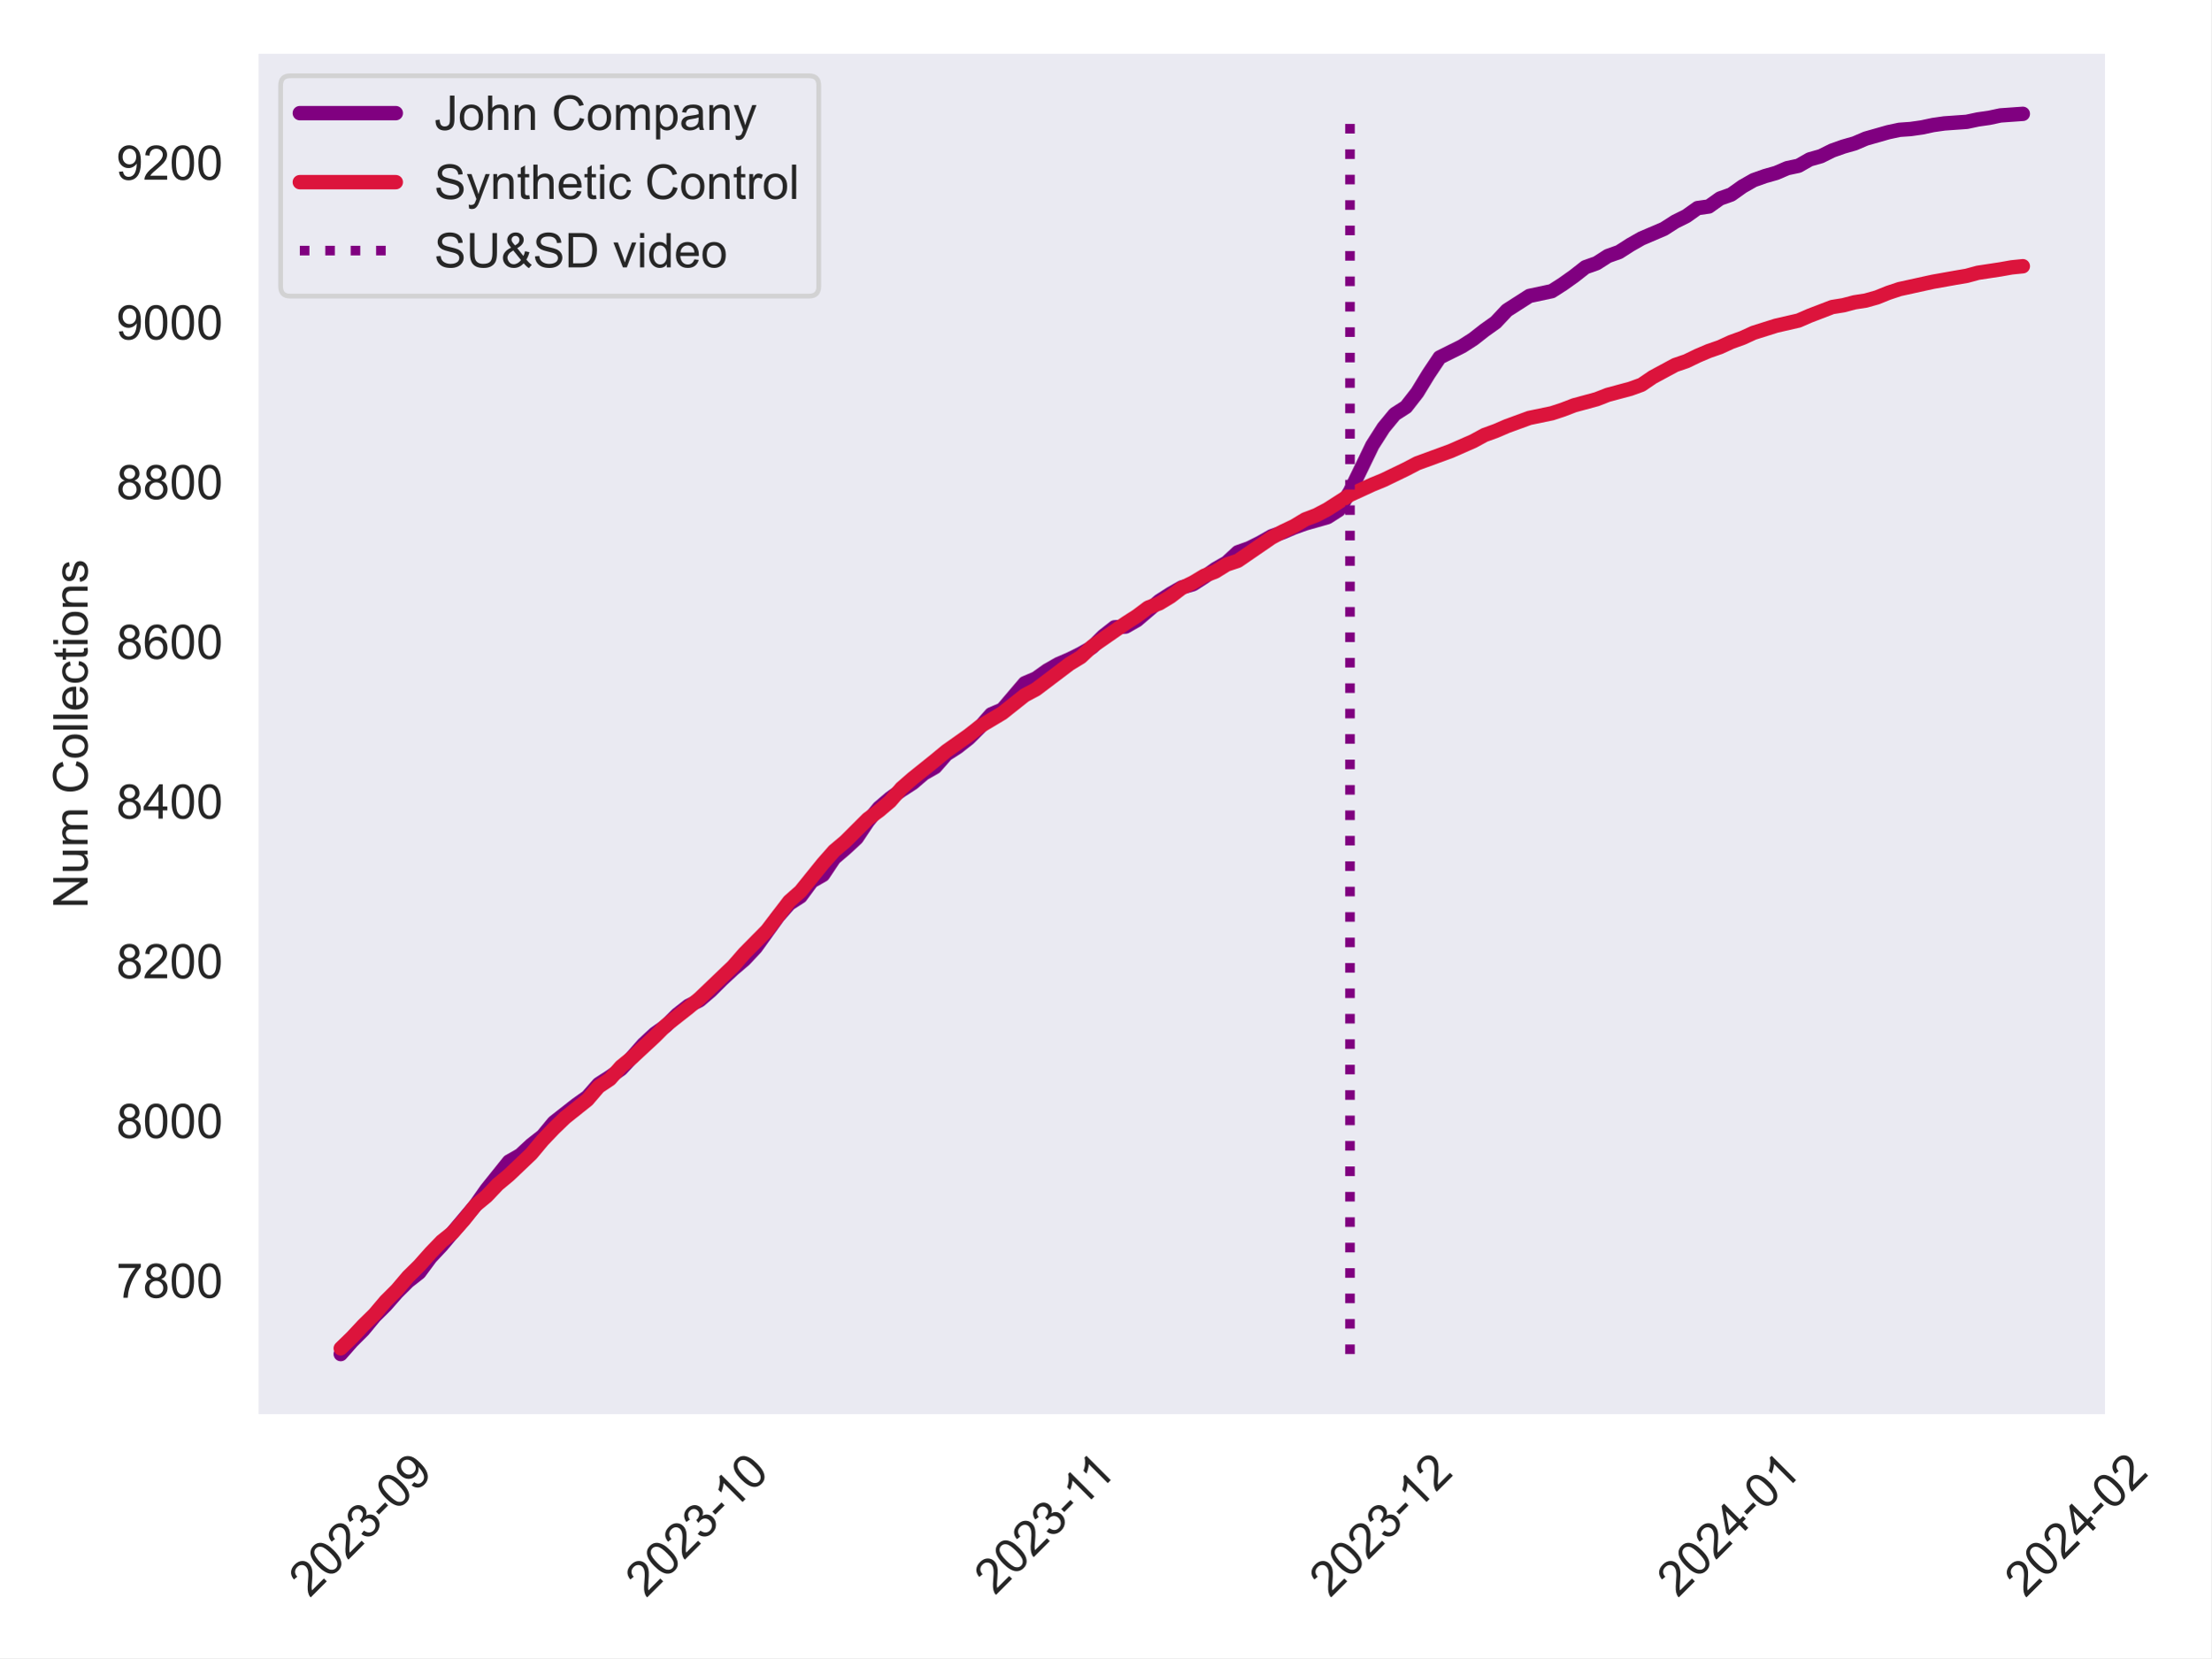
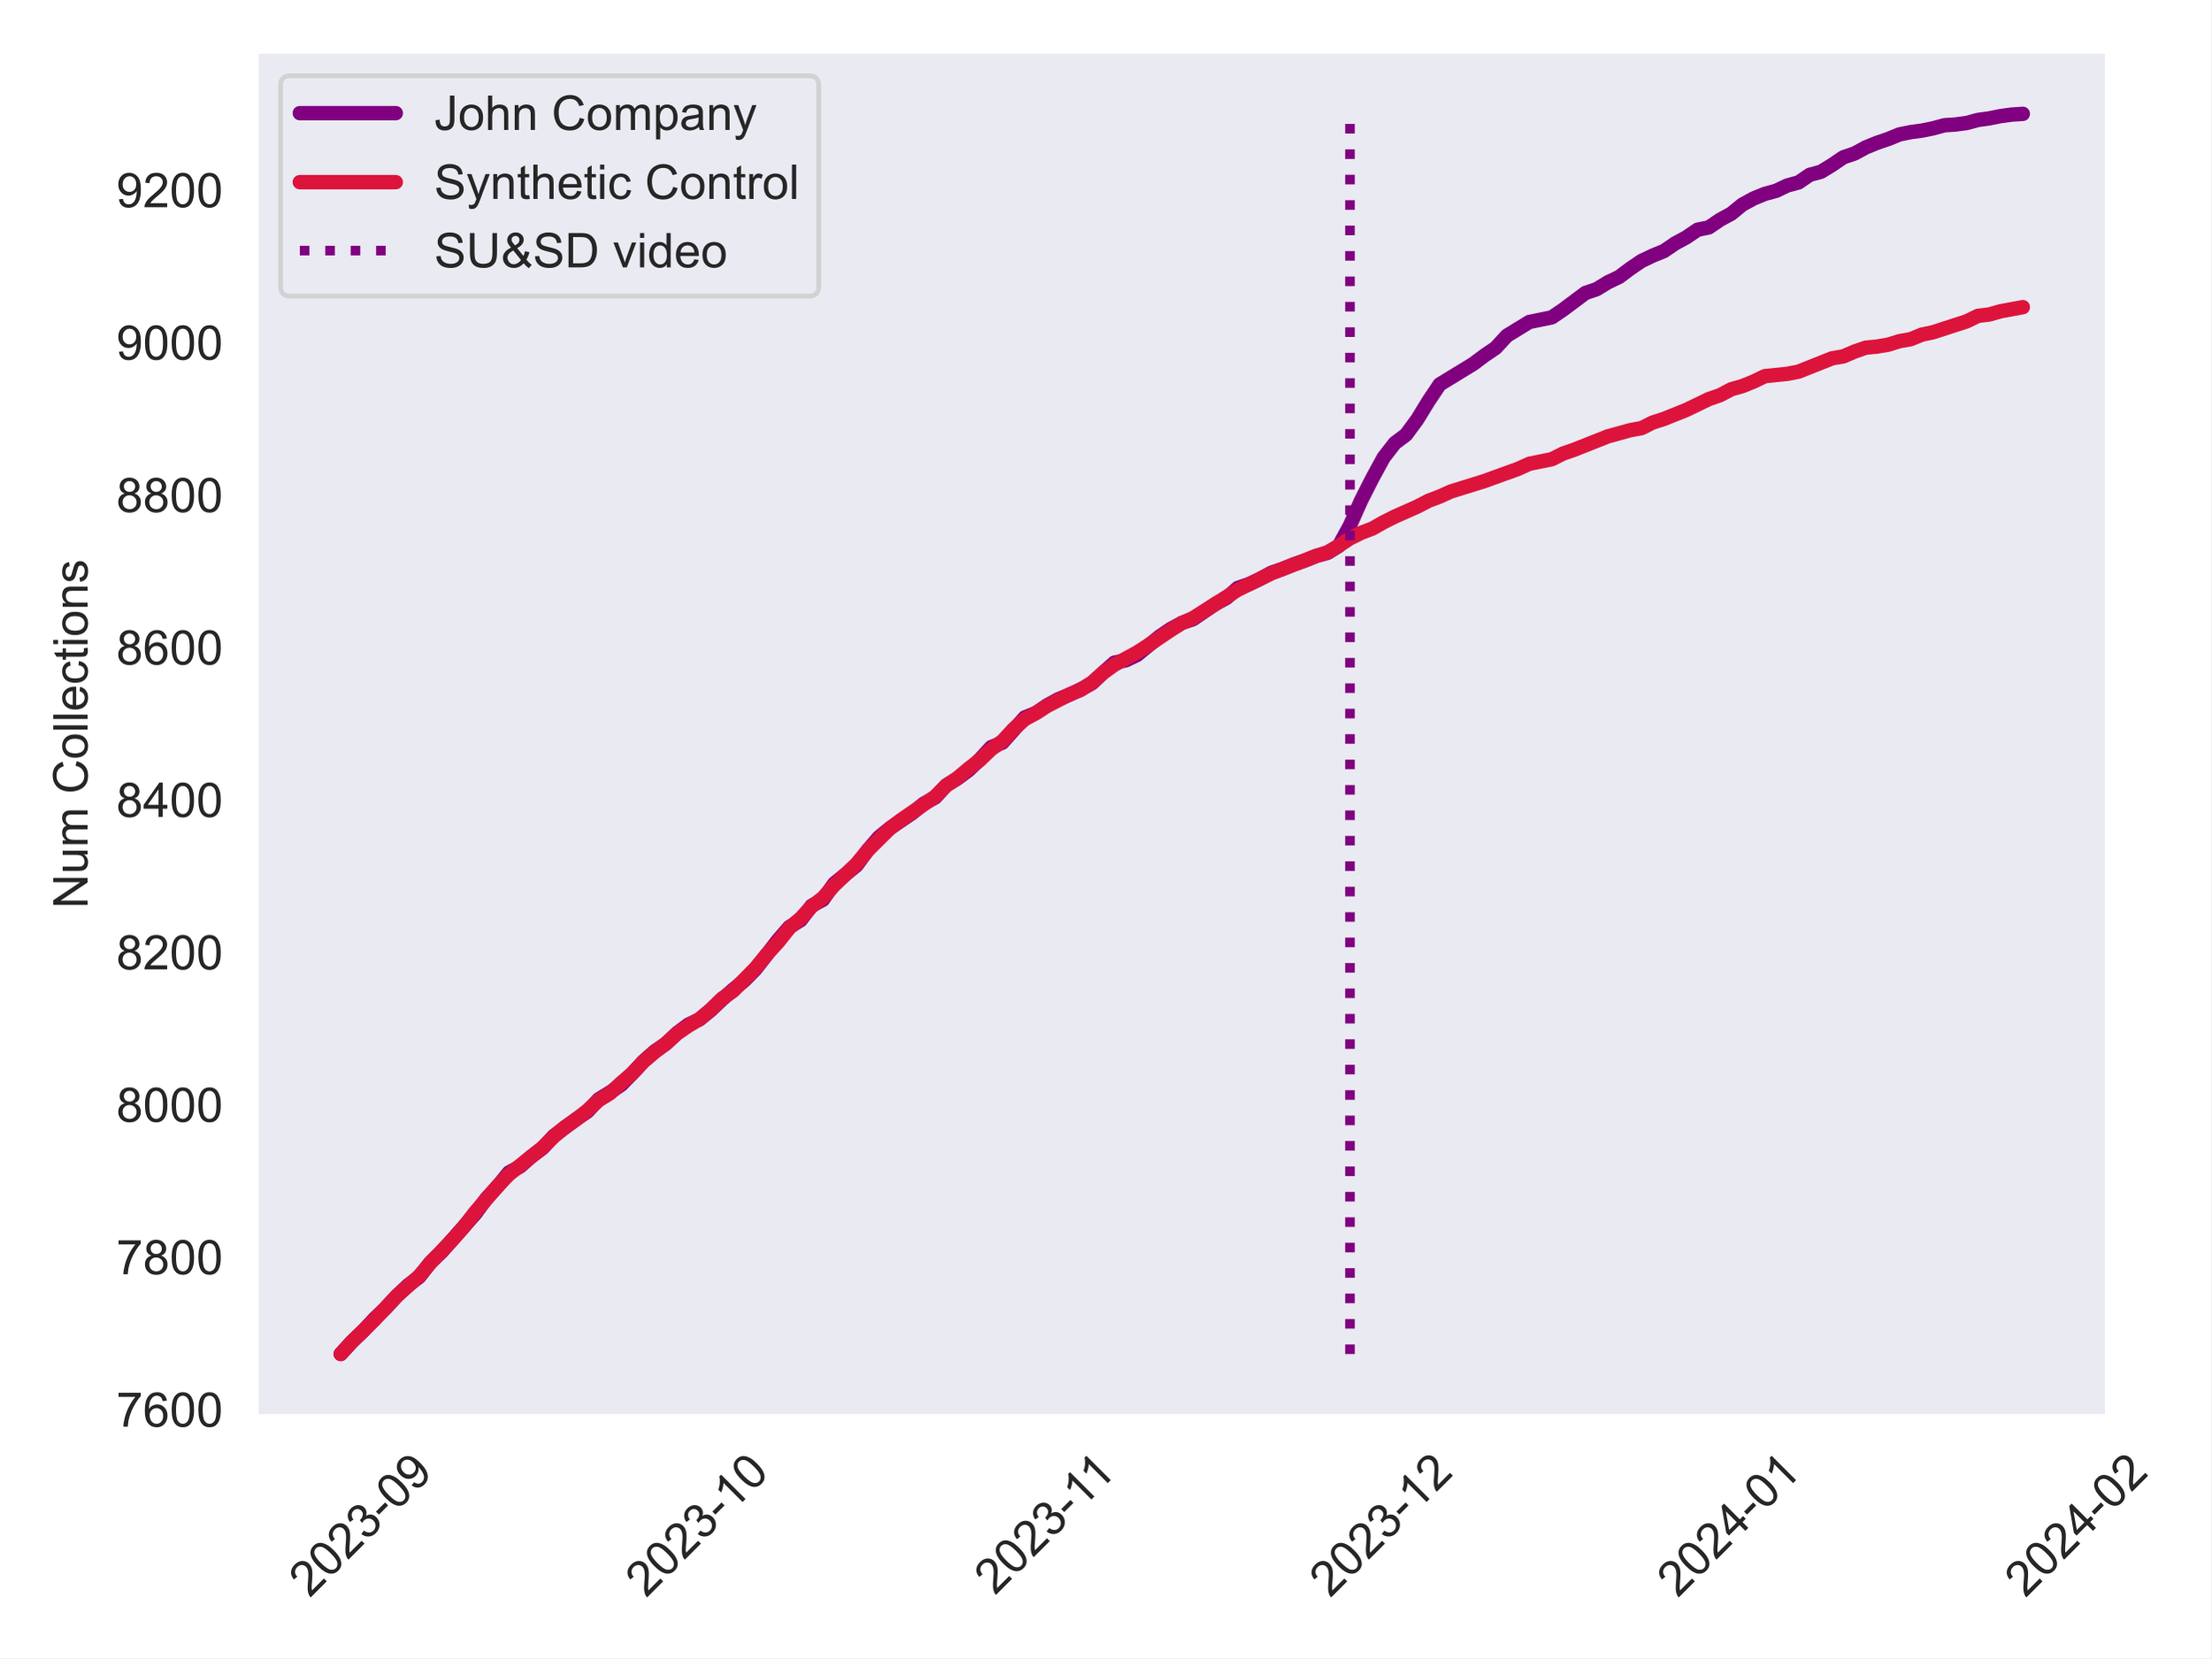
<svg xmlns="http://www.w3.org/2000/svg" xmlns:xlink="http://www.w3.org/1999/xlink" width="460.8pt" height="345.6pt" viewBox="0 0 460.8 345.6" version="1.1">
  <defs>
    <style type="text/css">*{stroke-linejoin: round; stroke-linecap: butt}</style>
  </defs>
  <g id="figure_1">
    <g id="patch_1">
      <path d="M 0 345.6  L 460.8 345.6  L 460.8 0  L 0 0  z " style="fill: #ffffff" />
    </g>
    <g id="axes_1">
      <g id="patch_2">
        <path d="M 53.48 295.153  L 439.087 295.153  L 439.087 10.8  L 53.48 10.8  z " style="fill: #eaeaf2" />
      </g>
      <g id="matplotlib.axis_1">
        <g id="xtick_1">
          <g id="text_1">
            <g style="fill: #262626" transform="translate(64.53587 333.1617) rotate(-45) scale(0.1 -0.1)">
              <defs>
                <path id="ArialMT-32" d="M 3222 541  L 3222 0  L 194 0  Q 188 203 259 391  Q 375 700 629 1000  Q 884 1300 1366 1694  Q 2113 2306 2375 2664  Q 2638 3022 2638 3341  Q 2638 3675 2398 3904  Q 2159 4134 1775 4134  Q 1369 4134 1125 3890  Q 881 3647 878 3216  L 300 3275  Q 359 3922 746 4261  Q 1134 4600 1788 4600  Q 2447 4600 2831 4234  Q 3216 3869 3216 3328  Q 3216 3053 3103 2787  Q 2991 2522 2730 2228  Q 2469 1934 1863 1422  Q 1356 997 1212 845  Q 1069 694 975 541  L 3222 541  z " transform="scale(0.015625)" />
                <path id="ArialMT-30" d="M 266 2259  Q 266 3072 433 3567  Q 600 4063 929 4331  Q 1259 4600 1759 4600  Q 2128 4600 2406 4451  Q 2684 4303 2865 4023  Q 3047 3744 3150 3342  Q 3253 2941 3253 2259  Q 3253 1453 3087 958  Q 2922 463 2592 192  Q 2263 -78 1759 -78  Q 1097 -78 719 397  Q 266 969 266 2259  z M 844 2259  Q 844 1131 1108 757  Q 1372 384 1759 384  Q 2147 384 2411 759  Q 2675 1134 2675 2259  Q 2675 3391 2411 3762  Q 2147 4134 1753 4134  Q 1366 4134 1134 3806  Q 844 3388 844 2259  z " transform="scale(0.015625)" />
                <path id="ArialMT-33" d="M 269 1209  L 831 1284  Q 928 806 1161 595  Q 1394 384 1728 384  Q 2125 384 2398 659  Q 2672 934 2672 1341  Q 2672 1728 2419 1979  Q 2166 2231 1775 2231  Q 1616 2231 1378 2169  L 1441 2663  Q 1497 2656 1531 2656  Q 1891 2656 2178 2843  Q 2466 3031 2466 3422  Q 2466 3731 2256 3934  Q 2047 4138 1716 4138  Q 1388 4138 1169 3931  Q 950 3725 888 3313  L 325 3413  Q 428 3978 793 4289  Q 1159 4600 1703 4600  Q 2078 4600 2393 4439  Q 2709 4278 2876 4000  Q 3044 3722 3044 3409  Q 3044 3113 2884 2869  Q 2725 2625 2413 2481  Q 2819 2388 3044 2092  Q 3269 1797 3269 1353  Q 3269 753 2831 336  Q 2394 -81 1725 -81  Q 1122 -81 723 278  Q 325 638 269 1209  z " transform="scale(0.015625)" />
                <path id="ArialMT-2d" d="M 203 1375  L 203 1941  L 1931 1941  L 1931 1375  L 203 1375  z " transform="scale(0.015625)" />
                <path id="ArialMT-39" d="M 350 1059  L 891 1109  Q 959 728 1153 556  Q 1347 384 1650 384  Q 1909 384 2104 503  Q 2300 622 2425 820  Q 2550 1019 2634 1356  Q 2719 1694 2719 2044  Q 2719 2081 2716 2156  Q 2547 1888 2255 1720  Q 1963 1553 1622 1553  Q 1053 1553 659 1965  Q 266 2378 266 3053  Q 266 3750 677 4175  Q 1088 4600 1706 4600  Q 2153 4600 2523 4359  Q 2894 4119 3086 3673  Q 3278 3228 3278 2384  Q 3278 1506 3087 986  Q 2897 466 2520 194  Q 2144 -78 1638 -78  Q 1100 -78 759 220  Q 419 519 350 1059  z M 2653 3081  Q 2653 3566 2395 3850  Q 2138 4134 1775 4134  Q 1400 4134 1122 3828  Q 844 3522 844 3034  Q 844 2597 1108 2323  Q 1372 2050 1759 2050  Q 2150 2050 2401 2323  Q 2653 2597 2653 3081  z " transform="scale(0.015625)" />
              </defs>
              <use xlink:href="#ArialMT-32" />
              <use xlink:href="#ArialMT-30" x="55.615" />
              <use xlink:href="#ArialMT-32" x="111.23" />
              <use xlink:href="#ArialMT-33" x="166.846" />
              <use xlink:href="#ArialMT-2d" x="222.461" />
              <use xlink:href="#ArialMT-30" x="255.762" />
              <use xlink:href="#ArialMT-39" x="311.377" />
            </g>
          </g>
        </g>
        <g id="xtick_2">
          <g id="text_2">
            <g style="fill: #262626" transform="translate(134.6463 333.1617) rotate(-45) scale(0.1 -0.1)">
              <defs>
                <path id="ArialMT-31" d="M 2384 0  L 1822 0  L 1822 3584  Q 1619 3391 1289 3197  Q 959 3003 697 2906  L 697 3450  Q 1169 3672 1522 3987  Q 1875 4303 2022 4600  L 2384 4600  L 2384 0  z " transform="scale(0.015625)" />
              </defs>
              <use xlink:href="#ArialMT-32" />
              <use xlink:href="#ArialMT-30" x="55.615" />
              <use xlink:href="#ArialMT-32" x="111.23" />
              <use xlink:href="#ArialMT-33" x="166.846" />
              <use xlink:href="#ArialMT-2d" x="222.461" />
              <use xlink:href="#ArialMT-31" x="255.762" />
              <use xlink:href="#ArialMT-30" x="311.377" />
            </g>
          </g>
        </g>
        <g id="xtick_3">
          <g id="text_3">
            <g style="fill: #262626" transform="translate(207.3545 332.6402) rotate(-45) scale(0.1 -0.1)">
              <use xlink:href="#ArialMT-32" />
              <use xlink:href="#ArialMT-30" x="55.615" />
              <use xlink:href="#ArialMT-32" x="111.23" />
              <use xlink:href="#ArialMT-33" x="166.846" />
              <use xlink:href="#ArialMT-2d" x="222.461" />
              <use xlink:href="#ArialMT-31" x="255.762" />
              <use xlink:href="#ArialMT-31" x="304.002" />
            </g>
          </g>
        </g>
        <g id="xtick_4">
          <g id="text_4">
            <g style="fill: #262626" transform="translate(277.2042 333.1617) rotate(-45) scale(0.1 -0.1)">
              <use xlink:href="#ArialMT-32" />
              <use xlink:href="#ArialMT-30" x="55.615" />
              <use xlink:href="#ArialMT-32" x="111.23" />
              <use xlink:href="#ArialMT-33" x="166.846" />
              <use xlink:href="#ArialMT-2d" x="222.461" />
              <use xlink:href="#ArialMT-31" x="255.762" />
              <use xlink:href="#ArialMT-32" x="311.377" />
            </g>
          </g>
        </g>
        <g id="xtick_5">
          <g id="text_5">
            <g style="fill: #262626" transform="translate(349.6516 333.1617) rotate(-45) scale(0.1 -0.1)">
              <defs>
                <path id="ArialMT-34" d="M 2069 0  L 2069 1097  L 81 1097  L 81 1613  L 2172 4581  L 2631 4581  L 2631 1613  L 3250 1613  L 3250 1097  L 2631 1097  L 2631 0  L 2069 0  z M 2069 1613  L 2069 3678  L 634 1613  L 2069 1613  z " transform="scale(0.015625)" />
              </defs>
              <use xlink:href="#ArialMT-32" />
              <use xlink:href="#ArialMT-30" x="55.615" />
              <use xlink:href="#ArialMT-32" x="111.23" />
              <use xlink:href="#ArialMT-34" x="166.846" />
              <use xlink:href="#ArialMT-2d" x="222.461" />
              <use xlink:href="#ArialMT-30" x="255.762" />
              <use xlink:href="#ArialMT-31" x="311.377" />
            </g>
          </g>
        </g>
        <g id="xtick_6">
          <g id="text_6">
            <g style="fill: #262626" transform="translate(422.099 333.1617) rotate(-45) scale(0.1 -0.1)">
              <use xlink:href="#ArialMT-32" />
              <use xlink:href="#ArialMT-30" x="55.615" />
              <use xlink:href="#ArialMT-32" x="111.23" />
              <use xlink:href="#ArialMT-34" x="166.846" />
              <use xlink:href="#ArialMT-2d" x="222.461" />
              <use xlink:href="#ArialMT-30" x="255.762" />
              <use xlink:href="#ArialMT-32" x="311.377" />
            </g>
          </g>
        </g>
      </g>
      <g id="matplotlib.axis_2">
        <g id="ytick_1">
          <g id="text_7">
-             <g style="fill: #262626" transform="translate(24.23625 270.4929) scale(0.1 -0.1)">
+             <g style="fill: #262626" transform="translate(24.23625 297.371) scale(0.1 -0.1)">
              <defs>
                <path id="ArialMT-37" d="M 303 3981  L 303 4522  L 3269 4522  L 3269 4084  Q 2831 3619 2401 2847  Q 1972 2075 1738 1259  Q 1569 684 1522 0  L 944 0  Q 953 541 1156 1306  Q 1359 2072 1739 2783  Q 2119 3494 2547 3981  L 303 3981  z " transform="scale(0.015625)" />
+                 <path id="ArialMT-36" d="M 3184 3459  L 2625 3416  Q 2550 3747 2413 3897  Q 2184 4138 1850 4138  Q 1581 4138 1378 3988  Q 1113 3794 959 3422  Q 806 3050 800 2363  Q 1003 2672 1297 2822  Q 1591 2972 1913 2972  Q 2475 2972 2870 2558  Q 3266 2144 3266 1488  Q 3266 1056 3080 686  Q 2894 316 2569 119  Q 2244 -78 1831 -78  Q 1128 -78 684 439  Q 241 956 241 2144  Q 241 3472 731 4075  Q 1159 4600 1884 4600  Q 2425 4600 2770 4297  Q 3116 3994 3184 3459  z M 888 1484  Q 888 1194 1011 928  Q 1134 663 1356 523  Q 1578 384 1822 384  Q 2178 384 2434 671  Q 2691 959 2691 1453  Q 2691 1928 2437 2201  Q 2184 2475 1800 2475  Q 1419 2475 1153 2201  Q 888 1928 888 1484  z " transform="scale(0.015625)" />
+               </defs>
+               <use xlink:href="#ArialMT-37" />
+               <use xlink:href="#ArialMT-36" x="55.615" />
+               <use xlink:href="#ArialMT-30" x="111.23" />
+               <use xlink:href="#ArialMT-30" x="166.846" />
+             </g>
+           </g>
+         </g>
+         <g id="ytick_2">
+           <g id="text_8">
+             <g style="fill: #262626" transform="translate(24.23625 265.5984) scale(0.1 -0.1)">
+               <defs>
                <path id="ArialMT-38" d="M 1131 2484  Q 781 2613 612 2850  Q 444 3088 444 3419  Q 444 3919 803 4259  Q 1163 4600 1759 4600  Q 2359 4600 2725 4251  Q 3091 3903 3091 3403  Q 3091 3084 2923 2848  Q 2756 2613 2416 2484  Q 2838 2347 3058 2040  Q 3278 1734 3278 1309  Q 3278 722 2862 322  Q 2447 -78 1769 -78  Q 1091 -78 675 323  Q 259 725 259 1325  Q 259 1772 486 2073  Q 713 2375 1131 2484  z M 1019 3438  Q 1019 3113 1228 2906  Q 1438 2700 1772 2700  Q 2097 2700 2305 2904  Q 2513 3109 2513 3406  Q 2513 3716 2298 3927  Q 2084 4138 1766 4138  Q 1444 4138 1231 3931  Q 1019 3725 1019 3438  z M 838 1322  Q 838 1081 952 856  Q 1066 631 1291 507  Q 1516 384 1775 384  Q 2178 384 2440 643  Q 2703 903 2703 1303  Q 2703 1709 2433 1975  Q 2163 2241 1756 2241  Q 1359 2241 1098 1978  Q 838 1716 838 1322  z " transform="scale(0.015625)" />
              </defs>
              <use xlink:href="#ArialMT-37" />
              <use xlink:href="#ArialMT-38" x="55.615" />
              <use xlink:href="#ArialMT-30" x="111.23" />
              <use xlink:href="#ArialMT-30" x="166.846" />
            </g>
          </g>
        </g>
-         <g id="ytick_2">
-           <g id="text_8">
-             <g style="fill: #262626" transform="translate(24.23625 237.2022) scale(0.1 -0.1)">
-               <use xlink:href="#ArialMT-38" />
-               <use xlink:href="#ArialMT-30" x="55.615" />
-               <use xlink:href="#ArialMT-30" x="111.23" />
-               <use xlink:href="#ArialMT-30" x="166.846" />
-             </g>
-           </g>
-         </g>
        <g id="ytick_3">
          <g id="text_9">
-             <g style="fill: #262626" transform="translate(24.23625 203.9114) scale(0.1 -0.1)">
-               <use xlink:href="#ArialMT-38" />
-               <use xlink:href="#ArialMT-32" x="55.615" />
+             <g style="fill: #262626" transform="translate(24.23625 233.8259) scale(0.1 -0.1)">
+               <use xlink:href="#ArialMT-38" />
+               <use xlink:href="#ArialMT-30" x="55.615" />
              <use xlink:href="#ArialMT-30" x="111.23" />
              <use xlink:href="#ArialMT-30" x="166.846" />
            </g>
          </g>
        </g>
        <g id="ytick_4">
          <g id="text_10">
-             <g style="fill: #262626" transform="translate(24.23625 170.6207) scale(0.1 -0.1)">
-               <use xlink:href="#ArialMT-38" />
-               <use xlink:href="#ArialMT-34" x="55.615" />
+             <g style="fill: #262626" transform="translate(24.23625 202.0533) scale(0.1 -0.1)">
+               <use xlink:href="#ArialMT-38" />
+               <use xlink:href="#ArialMT-32" x="55.615" />
              <use xlink:href="#ArialMT-30" x="111.23" />
              <use xlink:href="#ArialMT-30" x="166.846" />
            </g>
          </g>
        </g>
        <g id="ytick_5">
          <g id="text_11">
-             <g style="fill: #262626" transform="translate(24.23625 137.3299) scale(0.1 -0.1)">
-               <defs>
-                 <path id="ArialMT-36" d="M 3184 3459  L 2625 3416  Q 2550 3747 2413 3897  Q 2184 4138 1850 4138  Q 1581 4138 1378 3988  Q 1113 3794 959 3422  Q 806 3050 800 2363  Q 1003 2672 1297 2822  Q 1591 2972 1913 2972  Q 2475 2972 2870 2558  Q 3266 2144 3266 1488  Q 3266 1056 3080 686  Q 2894 316 2569 119  Q 2244 -78 1831 -78  Q 1128 -78 684 439  Q 241 956 241 2144  Q 241 3472 731 4075  Q 1159 4600 1884 4600  Q 2425 4600 2770 4297  Q 3116 3994 3184 3459  z M 888 1484  Q 888 1194 1011 928  Q 1134 663 1356 523  Q 1578 384 1822 384  Q 2178 384 2434 671  Q 2691 959 2691 1453  Q 2691 1928 2437 2201  Q 2184 2475 1800 2475  Q 1419 2475 1153 2201  Q 888 1928 888 1484  z " transform="scale(0.015625)" />
-               </defs>
-               <use xlink:href="#ArialMT-38" />
-               <use xlink:href="#ArialMT-36" x="55.615" />
+             <g style="fill: #262626" transform="translate(24.23625 170.2807) scale(0.1 -0.1)">
+               <use xlink:href="#ArialMT-38" />
+               <use xlink:href="#ArialMT-34" x="55.615" />
              <use xlink:href="#ArialMT-30" x="111.23" />
              <use xlink:href="#ArialMT-30" x="166.846" />
            </g>
          </g>
        </g>
        <g id="ytick_6">
          <g id="text_12">
-             <g style="fill: #262626" transform="translate(24.23625 104.0392) scale(0.1 -0.1)">
-               <use xlink:href="#ArialMT-38" />
-               <use xlink:href="#ArialMT-38" x="55.615" />
+             <g style="fill: #262626" transform="translate(24.23625 138.5081) scale(0.1 -0.1)">
+               <use xlink:href="#ArialMT-38" />
+               <use xlink:href="#ArialMT-36" x="55.615" />
              <use xlink:href="#ArialMT-30" x="111.23" />
              <use xlink:href="#ArialMT-30" x="166.846" />
            </g>
          </g>
        </g>
        <g id="ytick_7">
          <g id="text_13">
-             <g style="fill: #262626" transform="translate(24.23625 70.74846) scale(0.1 -0.1)">
-               <use xlink:href="#ArialMT-39" />
-               <use xlink:href="#ArialMT-30" x="55.615" />
+             <g style="fill: #262626" transform="translate(24.23625 106.7355) scale(0.1 -0.1)">
+               <use xlink:href="#ArialMT-38" />
+               <use xlink:href="#ArialMT-38" x="55.615" />
              <use xlink:href="#ArialMT-30" x="111.23" />
              <use xlink:href="#ArialMT-30" x="166.846" />
            </g>
          </g>
        </g>
        <g id="ytick_8">
          <g id="text_14">
-             <g style="fill: #262626" transform="translate(24.23625 37.45771) scale(0.1 -0.1)">
+             <g style="fill: #262626" transform="translate(24.23625 74.96292) scale(0.1 -0.1)">
+               <use xlink:href="#ArialMT-39" />
+               <use xlink:href="#ArialMT-30" x="55.615" />
+               <use xlink:href="#ArialMT-30" x="111.23" />
+               <use xlink:href="#ArialMT-30" x="166.846" />
+             </g>
+           </g>
+         </g>
+         <g id="ytick_9">
+           <g id="text_15">
+             <g style="fill: #262626" transform="translate(24.23625 43.19033) scale(0.1 -0.1)">
              <use xlink:href="#ArialMT-39" />
              <use xlink:href="#ArialMT-32" x="55.615" />
              <use xlink:href="#ArialMT-30" x="111.23" />
              <use xlink:href="#ArialMT-30" x="166.846" />
            </g>
          </g>
        </g>
-         <g id="text_15">
+         <g id="text_16">
          <g style="fill: #262626" transform="translate(18.24875 189.3764) rotate(-90) scale(0.1 -0.1)">
            <defs>
              <path id="ArialMT-4e" d="M 488 0  L 488 4581  L 1109 4581  L 3516 984  L 3516 4581  L 4097 4581  L 4097 0  L 3475 0  L 1069 3600  L 1069 0  L 488 0  z " transform="scale(0.015625)" />
              <path id="ArialMT-75" d="M 2597 0  L 2597 488  Q 2209 -75 1544 -75  Q 1250 -75 995 37  Q 741 150 617 320  Q 494 491 444 738  Q 409 903 409 1263  L 409 3319  L 972 3319  L 972 1478  Q 972 1038 1006 884  Q 1059 663 1231 536  Q 1403 409 1656 409  Q 1909 409 2131 539  Q 2353 669 2445 892  Q 2538 1116 2538 1541  L 2538 3319  L 3100 3319  L 3100 0  L 2597 0  z " transform="scale(0.015625)" />
              <path id="ArialMT-6d" d="M 422 0  L 422 3319  L 925 3319  L 925 2853  Q 1081 3097 1340 3245  Q 1600 3394 1931 3394  Q 2300 3394 2536 3241  Q 2772 3088 2869 2813  Q 3263 3394 3894 3394  Q 4388 3394 4653 3120  Q 4919 2847 4919 2278  L 4919 0  L 4359 0  L 4359 2091  Q 4359 2428 4304 2576  Q 4250 2725 4106 2815  Q 3963 2906 3769 2906  Q 3419 2906 3187 2673  Q 2956 2441 2956 1928  L 2956 0  L 2394 0  L 2394 2156  Q 2394 2531 2256 2718  Q 2119 2906 1806 2906  Q 1569 2906 1367 2781  Q 1166 2656 1075 2415  Q 984 2175 984 1722  L 984 0  L 422 0  z " transform="scale(0.015625)" />
              <path id="ArialMT-20" transform="scale(0.015625)" />
              <path id="ArialMT-43" d="M 3763 1606  L 4369 1453  Q 4178 706 3683 314  Q 3188 -78 2472 -78  Q 1731 -78 1267 223  Q 803 525 561 1097  Q 319 1669 319 2325  Q 319 3041 592 3573  Q 866 4106 1370 4382  Q 1875 4659 2481 4659  Q 3169 4659 3637 4309  Q 4106 3959 4291 3325  L 3694 3184  Q 3534 3684 3231 3912  Q 2928 4141 2469 4141  Q 1941 4141 1586 3887  Q 1231 3634 1087 3207  Q 944 2781 944 2328  Q 944 1744 1114 1308  Q 1284 872 1643 656  Q 2003 441 2422 441  Q 2931 441 3284 734  Q 3638 1028 3763 1606  z " transform="scale(0.015625)" />
              <path id="ArialMT-6f" d="M 213 1659  Q 213 2581 725 3025  Q 1153 3394 1769 3394  Q 2453 3394 2887 2945  Q 3322 2497 3322 1706  Q 3322 1066 3130 698  Q 2938 331 2570 128  Q 2203 -75 1769 -75  Q 1072 -75 642 372  Q 213 819 213 1659  z M 791 1659  Q 791 1022 1069 705  Q 1347 388 1769 388  Q 2188 388 2466 706  Q 2744 1025 2744 1678  Q 2744 2294 2464 2611  Q 2184 2928 1769 2928  Q 1347 2928 1069 2612  Q 791 2297 791 1659  z " transform="scale(0.015625)" />
              <path id="ArialMT-6c" d="M 409 0  L 409 4581  L 972 4581  L 972 0  L 409 0  z " transform="scale(0.015625)" />
              <path id="ArialMT-65" d="M 2694 1069  L 3275 997  Q 3138 488 2766 206  Q 2394 -75 1816 -75  Q 1088 -75 661 373  Q 234 822 234 1631  Q 234 2469 665 2931  Q 1097 3394 1784 3394  Q 2450 3394 2872 2941  Q 3294 2488 3294 1666  Q 3294 1616 3291 1516  L 816 1516  Q 847 969 1125 678  Q 1403 388 1819 388  Q 2128 388 2347 550  Q 2566 713 2694 1069  z M 847 1978  L 2700 1978  Q 2663 2397 2488 2606  Q 2219 2931 1791 2931  Q 1403 2931 1139 2672  Q 875 2413 847 1978  z " transform="scale(0.015625)" />
              <path id="ArialMT-63" d="M 2588 1216  L 3141 1144  Q 3050 572 2676 248  Q 2303 -75 1759 -75  Q 1078 -75 664 370  Q 250 816 250 1647  Q 250 2184 428 2587  Q 606 2991 970 3192  Q 1334 3394 1763 3394  Q 2303 3394 2647 3120  Q 2991 2847 3088 2344  L 2541 2259  Q 2463 2594 2264 2762  Q 2066 2931 1784 2931  Q 1359 2931 1093 2626  Q 828 2322 828 1663  Q 828 994 1084 691  Q 1341 388 1753 388  Q 2084 388 2306 591  Q 2528 794 2588 1216  z " transform="scale(0.015625)" />
              <path id="ArialMT-74" d="M 1650 503  L 1731 6  Q 1494 -44 1306 -44  Q 1000 -44 831 53  Q 663 150 594 308  Q 525 466 525 972  L 525 2881  L 113 2881  L 113 3319  L 525 3319  L 525 4141  L 1084 4478  L 1084 3319  L 1650 3319  L 1650 2881  L 1084 2881  L 1084 941  Q 1084 700 1114 631  Q 1144 563 1211 522  Q 1278 481 1403 481  Q 1497 481 1650 503  z " transform="scale(0.015625)" />
              <path id="ArialMT-69" d="M 425 3934  L 425 4581  L 988 4581  L 988 3934  L 425 3934  z M 425 0  L 425 3319  L 988 3319  L 988 0  L 425 0  z " transform="scale(0.015625)" />
              <path id="ArialMT-6e" d="M 422 0  L 422 3319  L 928 3319  L 928 2847  Q 1294 3394 1984 3394  Q 2284 3394 2536 3286  Q 2788 3178 2913 3003  Q 3038 2828 3088 2588  Q 3119 2431 3119 2041  L 3119 0  L 2556 0  L 2556 2019  Q 2556 2363 2490 2533  Q 2425 2703 2258 2804  Q 2091 2906 1866 2906  Q 1506 2906 1245 2678  Q 984 2450 984 1813  L 984 0  L 422 0  z " transform="scale(0.015625)" />
              <path id="ArialMT-73" d="M 197 991  L 753 1078  Q 800 744 1014 566  Q 1228 388 1613 388  Q 2000 388 2187 545  Q 2375 703 2375 916  Q 2375 1106 2209 1216  Q 2094 1291 1634 1406  Q 1016 1563 777 1677  Q 538 1791 414 1992  Q 291 2194 291 2438  Q 291 2659 392 2848  Q 494 3038 669 3163  Q 800 3259 1026 3326  Q 1253 3394 1513 3394  Q 1903 3394 2198 3281  Q 2494 3169 2634 2976  Q 2775 2784 2828 2463  L 2278 2388  Q 2241 2644 2061 2787  Q 1881 2931 1553 2931  Q 1166 2931 1000 2803  Q 834 2675 834 2503  Q 834 2394 903 2306  Q 972 2216 1119 2156  Q 1203 2125 1616 2013  Q 2213 1853 2448 1751  Q 2684 1650 2818 1456  Q 2953 1263 2953 975  Q 2953 694 2789 445  Q 2625 197 2315 61  Q 2006 -75 1616 -75  Q 969 -75 630 194  Q 291 463 197 991  z " transform="scale(0.015625)" />
            </defs>
            <use xlink:href="#ArialMT-4e" />
            <use xlink:href="#ArialMT-75" x="72.217" />
            <use xlink:href="#ArialMT-6d" x="127.832" />
            <use xlink:href="#ArialMT-20" x="211.133" />
            <use xlink:href="#ArialMT-43" x="238.916" />
            <use xlink:href="#ArialMT-6f" x="311.133" />
            <use xlink:href="#ArialMT-6c" x="366.748" />
            <use xlink:href="#ArialMT-6c" x="388.965" />
            <use xlink:href="#ArialMT-65" x="411.182" />
            <use xlink:href="#ArialMT-63" x="466.797" />
            <use xlink:href="#ArialMT-74" x="516.797" />
            <use xlink:href="#ArialMT-69" x="544.58" />
            <use xlink:href="#ArialMT-6f" x="566.797" />
            <use xlink:href="#ArialMT-6e" x="622.412" />
            <use xlink:href="#ArialMT-73" x="678.027" />
          </g>
        </g>
      </g>
      <g id="PolyCollection_1" />
      <g id="PolyCollection_2" />
      <g id="line2d_1">
-         <path d="M 71.008 282.228  L 73.345 279.564  L 75.682 277.234  L 78.019 274.404  L 80.356 272.074  L 82.693 269.411  L 85.03 267.08  L 87.367 265.249  L 89.704 262.087  L 92.041 259.59  L 99.052 251.267  L 101.389 247.938  L 106.063 242.112  L 108.4 240.781  L 110.737 238.617  L 113.074 236.786  L 115.411 233.956  L 120.085 230.294  L 122.422 228.63  L 124.759 225.966  L 127.096 224.468  L 129.433 222.804  L 131.77 220.307  L 134.107 217.644  L 136.444 215.48  L 138.781 213.815  L 141.118 211.485  L 143.455 209.654  L 145.792 208.489  L 148.129 206.491  L 150.466 204.161  L 152.803 201.997  L 155.14 200  L 157.477 197.503  L 162.151 191.011  L 164.488 188.348  L 166.825 186.85  L 169.162 183.687  L 171.499 182.356  L 173.836 178.86  L 176.173 176.863  L 178.51 174.699  L 180.847 171.203  L 183.184 168.373  L 185.521 166.376  L 187.858 164.711  L 190.195 163.213  L 192.532 161.216  L 194.869 159.884  L 197.206 157.221  L 199.543 155.723  L 201.88 153.892  L 204.217 151.562  L 206.554 148.898  L 208.891 147.9  L 213.565 142.407  L 215.902 141.408  L 218.24 139.743  L 220.577 138.412  L 222.914 137.413  L 225.251 136.248  L 227.588 134.916  L 229.925 132.586  L 232.262 130.755  L 234.599 130.588  L 236.936 129.257  L 241.61 125.262  L 243.947 123.764  L 246.284 122.432  L 248.621 121.766  L 250.958 120.268  L 253.295 118.604  L 255.632 117.272  L 257.969 115.108  L 260.306 114.276  L 262.643 113.111  L 264.98 111.779  L 267.317 110.947  L 269.654 109.948  L 271.991 109.116  L 276.665 107.784  L 279.002 106.286  L 281.339 102.458  L 286.013 92.803  L 288.35 89.141  L 290.687 86.312  L 293.024 84.814  L 295.361 81.817  L 297.698 77.989  L 300.035 74.494  L 304.709 72.163  L 307.046 70.665  L 309.383 68.834  L 311.72 67.17  L 314.057 64.673  L 318.731 61.677  L 323.405 60.678  L 325.742 59.18  L 328.079 57.515  L 330.416 55.684  L 332.753 54.852  L 335.09 53.354  L 337.427 52.522  L 339.764 51.024  L 342.101 49.692  L 346.775 47.694  L 349.112 46.196  L 351.449 45.031  L 353.786 43.367  L 356.123 43.034  L 358.46 41.369  L 360.797 40.537  L 363.134 38.872  L 365.471 37.541  L 367.808 36.709  L 370.145 36.043  L 372.482 35.044  L 374.819 34.545  L 377.156 33.213  L 379.493 32.547  L 381.83 31.382  L 384.168 30.55  L 386.505 29.884  L 388.842 28.885  L 393.516 27.554  L 395.853 27.054  L 398.19 26.888  L 400.527 26.555  L 402.864 26.055  L 405.201 25.723  L 409.875 25.39  L 412.212 24.89  L 414.549 24.557  L 416.886 24.058  L 421.56 23.725  L 421.56 23.725  " clip-path="url(#p00847517a4)" style="fill: none; stroke: #800080; stroke-width: 3; stroke-linecap: round" />
+         <path d="M 71.008 282.195  L 73.345 279.653  L 75.682 277.429  L 78.019 274.887  L 80.356 272.663  L 82.693 270.122  L 85.03 267.897  L 87.367 266.15  L 89.704 263.132  L 92.041 260.907  L 99.052 252.964  L 101.389 249.787  L 103.726 247.245  L 106.063 244.386  L 108.4 243.115  L 110.737 241.05  L 113.074 239.302  L 115.411 236.76  L 120.085 233.265  L 122.422 231.677  L 124.759 229.135  L 127.096 227.705  L 129.433 226.117  L 131.77 223.734  L 134.107 221.192  L 136.444 219.127  L 138.781 217.538  L 141.118 215.314  L 143.455 213.566  L 145.792 212.454  L 148.129 210.548  L 150.466 208.324  L 152.803 206.259  L 155.14 204.352  L 157.477 201.969  L 162.151 195.933  L 164.488 193.232  L 166.825 191.802  L 169.162 188.784  L 171.499 187.513  L 173.836 184.177  L 178.51 180.364  L 180.847 177.187  L 183.184 174.486  L 185.521 172.58  L 190.195 169.402  L 192.532 167.496  L 194.869 166.225  L 197.206 163.683  L 199.543 162.254  L 201.88 160.506  L 204.217 158.282  L 206.554 155.74  L 208.891 154.787  L 213.565 149.545  L 215.902 148.591  L 218.24 147.003  L 220.577 145.732  L 222.914 144.779  L 225.251 143.667  L 227.588 142.396  L 229.925 140.172  L 232.262 138.106  L 234.599 137.63  L 236.936 136.518  L 241.61 132.705  L 243.947 131.116  L 246.284 129.846  L 248.621 129.051  L 253.295 125.874  L 255.632 124.603  L 257.969 122.538  L 260.306 121.744  L 262.643 120.632  L 264.98 119.361  L 267.317 118.566  L 269.654 117.613  L 271.991 116.819  L 274.328 115.866  L 276.665 115.23  L 279.002 113.8  L 281.339 109.511  L 283.676 104.269  L 286.013 99.662  L 288.35 95.372  L 290.687 92.354  L 293.024 90.606  L 295.361 87.429  L 297.698 83.616  L 300.035 80.121  L 307.046 75.832  L 309.383 74.085  L 311.72 72.496  L 314.057 69.954  L 318.731 67.095  L 323.405 66.142  L 325.742 64.553  L 330.416 61.058  L 332.753 60.264  L 335.09 58.834  L 337.427 57.722  L 339.764 55.974  L 342.101 54.386  L 344.438 53.274  L 346.775 52.32  L 349.112 50.732  L 351.449 49.461  L 353.786 47.872  L 356.123 47.396  L 358.46 45.807  L 360.797 44.536  L 363.134 42.63  L 365.471 41.359  L 367.808 40.406  L 370.145 39.77  L 372.482 38.658  L 374.819 38.023  L 377.156 36.434  L 379.493 35.799  L 381.83 34.369  L 384.168 32.78  L 386.505 31.986  L 388.842 30.715  L 391.179 29.762  L 393.516 28.968  L 395.853 28.014  L 398.19 27.538  L 400.527 27.22  L 402.864 26.744  L 405.201 26.108  L 407.538 25.949  L 409.875 25.631  L 412.212 24.996  L 414.549 24.678  L 416.886 24.202  L 419.223 23.884  L 421.56 23.725  L 421.56 23.725  " clip-path="url(#p2f603d0934)" style="fill: none; stroke: #800080; stroke-width: 3; stroke-linecap: round" />
      </g>
      <g id="line2d_2">
-         <path d="M 71.008 281.038  L 73.345 278.766  L 75.682 276.259  L 78.019 273.963  L 80.356 271.202  L 82.693 268.868  L 85.03 266.114  L 87.367 263.809  L 89.704 261.173  L 92.041 258.744  L 94.378 256.873  L 96.715 254.222  L 99.052 251.263  L 101.389 249.335  L 103.726 246.871  L 106.063 244.924  L 110.737 240.473  L 113.074 237.666  L 115.411 235.219  L 117.748 232.964  L 122.422 229.229  L 124.759 226.5  L 127.096 224.939  L 129.433 222.294  L 131.77 220.399  L 136.444 216.062  L 138.781 213.717  L 143.455 210.042  L 145.792 208.093  L 152.803 201.383  L 155.14 198.697  L 159.814 193.968  L 164.488 187.851  L 166.825 185.788  L 171.499 179.993  L 173.836 177.342  L 176.173 175.371  L 180.847 170.708  L 183.184 168.989  L 185.521 167.01  L 187.858 164.282  L 190.195 162.247  L 194.869 158.5  L 197.206 156.565  L 201.88 153.257  L 204.217 151.416  L 208.891 148.625  L 213.565 144.911  L 215.902 143.668  L 222.914 138.361  L 225.251 136.943  L 227.588 134.755  L 234.599 129.891  L 236.936 128.391  L 239.273 126.639  L 241.61 125.756  L 243.947 124.345  L 246.284 122.551  L 248.621 121.417  L 250.958 120.014  L 253.295 119.12  L 255.632 117.665  L 257.969 116.888  L 264.98 112.072  L 267.317 110.781  L 269.654 109.677  L 271.991 108.265  L 274.328 107.376  L 276.665 106.143  L 281.339 103.146  L 286.013 100.999  L 288.35 100.039  L 293.024 97.78  L 295.361 96.559  L 302.372 93.993  L 307.046 91.939  L 309.383 90.666  L 311.72 89.818  L 314.057 88.811  L 318.731 87.103  L 323.405 86.136  L 325.742 85.365  L 328.079 84.468  L 332.753 83.201  L 335.09 82.289  L 339.764 81.036  L 342.101 80.189  L 344.438 78.599  L 349.112 76.077  L 351.449 75.277  L 353.786 74.146  L 356.123 73.152  L 358.46 72.342  L 360.797 71.268  L 363.134 70.425  L 365.471 69.354  L 370.145 67.879  L 374.819 66.805  L 377.156 65.791  L 381.83 63.997  L 384.168 63.616  L 386.505 63.002  L 388.842 62.64  L 391.179 61.979  L 393.516 61.036  L 395.853 60.254  L 402.864 58.716  L 407.538 57.884  L 409.875 57.486  L 412.212 56.848  L 416.886 56.142  L 419.223 55.725  L 421.56 55.487  L 421.56 55.487  " clip-path="url(#p00847517a4)" style="fill: none; stroke: #dc143c; stroke-width: 3; stroke-linecap: round" />
+         <path d="M 71.008 282.228  L 73.345 279.631  L 78.019 275.1  L 82.693 270.1  L 87.367 265.965  L 89.704 263.193  L 94.378 258.298  L 96.715 255.647  L 99.052 252.616  L 103.726 247.19  L 106.063 244.781  L 113.074 239.188  L 115.411 236.892  L 117.748 234.912  L 120.085 233.323  L 122.422 231.459  L 124.759 229.329  L 127.096 227.889  L 129.433 225.72  L 131.77 223.721  L 134.107 221.258  L 136.444 219.27  L 138.781 217.5  L 141.118 215.399  L 143.455 213.805  L 145.792 212.396  L 148.129 210.422  L 150.466 208.142  L 152.803 206.519  L 157.477 201.752  L 159.814 198.899  L 162.151 196.363  L 164.488 193.422  L 166.825 191.439  L 169.162 188.921  L 171.499 187.139  L 173.836 184.531  L 178.51 180.059  L 180.847 177.235  L 185.521 172.608  L 187.858 170.846  L 194.869 166.047  L 197.206 163.724  L 199.543 162.162  L 201.88 160.191  L 204.217 158.404  L 206.554 156.162  L 208.891 154.492  L 211.228 151.962  L 213.565 149.903  L 215.902 148.613  L 218.24 147.124  L 222.914 144.717  L 225.251 143.78  L 227.588 142.245  L 229.925 140.205  L 232.262 138.542  L 236.936 136.007  L 239.273 134.507  L 243.947 131.351  L 246.284 129.863  L 248.621 128.826  L 257.969 122.919  L 264.98 119.492  L 269.654 117.674  L 274.328 115.86  L 276.665 115.117  L 279.002 113.739  L 281.339 112.209  L 283.676 111.05  L 286.013 110.16  L 288.35 108.842  L 290.687 107.669  L 295.361 105.592  L 297.698 104.381  L 300.035 103.492  L 302.372 102.437  L 309.383 100.256  L 316.394 97.715  L 318.731 96.658  L 323.405 95.711  L 325.742 94.533  L 328.079 93.727  L 335.09 90.945  L 339.764 89.655  L 342.101 89.229  L 344.438 88.059  L 346.775 87.308  L 351.449 85.429  L 356.123 83.176  L 358.46 82.367  L 360.797 81.134  L 363.134 80.465  L 365.471 79.517  L 367.808 78.395  L 372.482 77.911  L 374.819 77.46  L 381.83 74.672  L 384.168 74.273  L 386.505 73.27  L 388.842 72.459  L 391.179 72.234  L 393.516 71.832  L 395.853 71.109  L 398.19 70.696  L 400.527 69.737  L 402.864 69.244  L 409.875 66.966  L 412.212 65.832  L 414.549 65.549  L 416.886 64.883  L 421.56 64.017  L 421.56 64.017  " clip-path="url(#p2f603d0934)" style="fill: none; stroke: #dc143c; stroke-width: 3; stroke-linecap: round" />
      </g>
      <g id="LineCollection_1">
-         <path d="M 281.339 282.228  L 281.339 23.725  " clip-path="url(#p00847517a4)" style="fill: none; stroke-dasharray: 2,3.3; stroke-dashoffset: 0; stroke: #800080; stroke-width: 2" />
+         <path d="M 281.339 282.228  L 281.339 23.725  " clip-path="url(#p2f603d0934)" style="fill: none; stroke-dasharray: 2,3.3; stroke-dashoffset: 0; stroke: #800080; stroke-width: 2" />
      </g>
      <g id="patch_3">
        <path d="M 53.48 295.153  L 53.48 10.8  " style="fill: none; stroke: #ffffff; stroke-width: 0.8; stroke-linejoin: miter; stroke-linecap: square" />
      </g>
      <g id="patch_4">
        <path d="M 439.087 295.153  L 439.087 10.8  " style="fill: none; stroke: #ffffff; stroke-width: 0.8; stroke-linejoin: miter; stroke-linecap: square" />
      </g>
      <g id="patch_5">
        <path d="M 53.48 295.153  L 439.087 295.153  " style="fill: none; stroke: #ffffff; stroke-width: 0.8; stroke-linejoin: miter; stroke-linecap: square" />
      </g>
      <g id="patch_6">
        <path d="M 53.48 10.8  L 439.087 10.8  " style="fill: none; stroke: #ffffff; stroke-width: 0.8; stroke-linejoin: miter; stroke-linecap: square" />
      </g>
      <g id="legend_1">
        <g id="patch_7">
          <path d="M 60.48 61.714  L 168.624 61.714  Q 170.624 61.714 170.624 59.714  L 170.624 17.8  Q 170.624 15.8 168.624 15.8  L 60.48 15.8  Q 58.48 15.8 58.48 17.8  L 58.48 59.714  Q 58.48 61.714 60.48 61.714  z " style="fill: #eaeaf2; opacity: 0.8; stroke: #cccccc; stroke-linejoin: miter" />
        </g>
        <g id="line2d_3">
          <path d="M 62.48 23.58  L 72.48 23.58  L 82.48 23.58  " style="fill: none; stroke: #800080; stroke-width: 3; stroke-linecap: round" />
        </g>
-         <g id="text_16">
+         <g id="text_17">
          <g style="fill: #262626" transform="translate(90.48 27.07969) scale(0.1 -0.1)">
            <defs>
              <path id="ArialMT-4a" d="M 184 1300  L 731 1375  Q 753 850 928 656  Q 1103 463 1413 463  Q 1641 463 1806 567  Q 1972 672 2034 851  Q 2097 1031 2097 1425  L 2097 4581  L 2703 4581  L 2703 1459  Q 2703 884 2564 568  Q 2425 253 2123 87  Q 1822 -78 1416 -78  Q 813 -78 492 269  Q 172 616 184 1300  z " transform="scale(0.015625)" />
              <path id="ArialMT-68" d="M 422 0  L 422 4581  L 984 4581  L 984 2938  Q 1378 3394 1978 3394  Q 2347 3394 2619 3248  Q 2891 3103 3008 2847  Q 3125 2591 3125 2103  L 3125 0  L 2563 0  L 2563 2103  Q 2563 2525 2380 2717  Q 2197 2909 1863 2909  Q 1613 2909 1392 2779  Q 1172 2650 1078 2428  Q 984 2206 984 1816  L 984 0  L 422 0  z " transform="scale(0.015625)" />
              <path id="ArialMT-70" d="M 422 -1272  L 422 3319  L 934 3319  L 934 2888  Q 1116 3141 1344 3267  Q 1572 3394 1897 3394  Q 2322 3394 2647 3175  Q 2972 2956 3137 2557  Q 3303 2159 3303 1684  Q 3303 1175 3120 767  Q 2938 359 2589 142  Q 2241 -75 1856 -75  Q 1575 -75 1351 44  Q 1128 163 984 344  L 984 -1272  L 422 -1272  z M 931 1641  Q 931 1000 1190 694  Q 1450 388 1819 388  Q 2194 388 2461 705  Q 2728 1022 2728 1688  Q 2728 2322 2467 2637  Q 2206 2953 1844 2953  Q 1484 2953 1207 2617  Q 931 2281 931 1641  z " transform="scale(0.015625)" />
              <path id="ArialMT-61" d="M 2588 409  Q 2275 144 1986 34  Q 1697 -75 1366 -75  Q 819 -75 525 192  Q 231 459 231 875  Q 231 1119 342 1320  Q 453 1522 633 1644  Q 813 1766 1038 1828  Q 1203 1872 1538 1913  Q 2219 1994 2541 2106  Q 2544 2222 2544 2253  Q 2544 2597 2384 2738  Q 2169 2928 1744 2928  Q 1347 2928 1158 2789  Q 969 2650 878 2297  L 328 2372  Q 403 2725 575 2942  Q 747 3159 1072 3276  Q 1397 3394 1825 3394  Q 2250 3394 2515 3294  Q 2781 3194 2906 3042  Q 3031 2891 3081 2659  Q 3109 2516 3109 2141  L 3109 1391  Q 3109 606 3145 398  Q 3181 191 3288 0  L 2700 0  Q 2613 175 2588 409  z M 2541 1666  Q 2234 1541 1622 1453  Q 1275 1403 1131 1340  Q 988 1278 909 1158  Q 831 1038 831 891  Q 831 666 1001 516  Q 1172 366 1500 366  Q 1825 366 2078 508  Q 2331 650 2450 897  Q 2541 1088 2541 1459  L 2541 1666  z " transform="scale(0.015625)" />
              <path id="ArialMT-79" d="M 397 -1278  L 334 -750  Q 519 -800 656 -800  Q 844 -800 956 -737  Q 1069 -675 1141 -563  Q 1194 -478 1313 -144  Q 1328 -97 1363 -6  L 103 3319  L 709 3319  L 1400 1397  Q 1534 1031 1641 628  Q 1738 1016 1872 1384  L 2581 3319  L 3144 3319  L 1881 -56  Q 1678 -603 1566 -809  Q 1416 -1088 1222 -1217  Q 1028 -1347 759 -1347  Q 597 -1347 397 -1278  z " transform="scale(0.015625)" />
            </defs>
            <use xlink:href="#ArialMT-4a" />
            <use xlink:href="#ArialMT-6f" x="50" />
            <use xlink:href="#ArialMT-68" x="105.615" />
            <use xlink:href="#ArialMT-6e" x="161.23" />
            <use xlink:href="#ArialMT-20" x="216.846" />
            <use xlink:href="#ArialMT-43" x="244.629" />
            <use xlink:href="#ArialMT-6f" x="316.846" />
            <use xlink:href="#ArialMT-6d" x="372.461" />
            <use xlink:href="#ArialMT-70" x="455.762" />
            <use xlink:href="#ArialMT-61" x="511.377" />
            <use xlink:href="#ArialMT-6e" x="566.992" />
            <use xlink:href="#ArialMT-79" x="622.607" />
          </g>
        </g>
        <g id="line2d_4">
          <path d="M 62.48 37.964  L 72.48 37.964  L 82.48 37.964  " style="fill: none; stroke: #dc143c; stroke-width: 3; stroke-linecap: round" />
        </g>
-         <g id="text_17">
+         <g id="text_18">
          <g style="fill: #262626" transform="translate(90.48 41.46406) scale(0.1 -0.1)">
            <defs>
              <path id="ArialMT-53" d="M 288 1472  L 859 1522  Q 900 1178 1048 958  Q 1197 738 1509 602  Q 1822 466 2213 466  Q 2559 466 2825 569  Q 3091 672 3220 851  Q 3350 1031 3350 1244  Q 3350 1459 3225 1620  Q 3100 1781 2813 1891  Q 2628 1963 1997 2114  Q 1366 2266 1113 2400  Q 784 2572 623 2826  Q 463 3081 463 3397  Q 463 3744 659 4045  Q 856 4347 1234 4503  Q 1613 4659 2075 4659  Q 2584 4659 2973 4495  Q 3363 4331 3572 4012  Q 3781 3694 3797 3291  L 3216 3247  Q 3169 3681 2898 3903  Q 2628 4125 2100 4125  Q 1550 4125 1298 3923  Q 1047 3722 1047 3438  Q 1047 3191 1225 3031  Q 1400 2872 2139 2705  Q 2878 2538 3153 2413  Q 3553 2228 3743 1945  Q 3934 1663 3934 1294  Q 3934 928 3725 604  Q 3516 281 3123 101  Q 2731 -78 2241 -78  Q 1619 -78 1198 103  Q 778 284 539 648  Q 300 1013 288 1472  z " transform="scale(0.015625)" />
              <path id="ArialMT-72" d="M 416 0  L 416 3319  L 922 3319  L 922 2816  Q 1116 3169 1280 3281  Q 1444 3394 1641 3394  Q 1925 3394 2219 3213  L 2025 2691  Q 1819 2813 1613 2813  Q 1428 2813 1281 2702  Q 1134 2591 1072 2394  Q 978 2094 978 1738  L 978 0  L 416 0  z " transform="scale(0.015625)" />
            </defs>
            <use xlink:href="#ArialMT-53" />
            <use xlink:href="#ArialMT-79" x="66.699" />
            <use xlink:href="#ArialMT-6e" x="116.699" />
            <use xlink:href="#ArialMT-74" x="172.314" />
            <use xlink:href="#ArialMT-68" x="200.098" />
            <use xlink:href="#ArialMT-65" x="255.713" />
            <use xlink:href="#ArialMT-74" x="311.328" />
            <use xlink:href="#ArialMT-69" x="339.111" />
            <use xlink:href="#ArialMT-63" x="361.328" />
            <use xlink:href="#ArialMT-20" x="411.328" />
            <use xlink:href="#ArialMT-43" x="439.111" />
            <use xlink:href="#ArialMT-6f" x="511.328" />
            <use xlink:href="#ArialMT-6e" x="566.943" />
            <use xlink:href="#ArialMT-74" x="622.559" />
            <use xlink:href="#ArialMT-72" x="650.342" />
            <use xlink:href="#ArialMT-6f" x="683.643" />
            <use xlink:href="#ArialMT-6c" x="739.258" />
          </g>
        </g>
        <g id="line2d_5">
          <path d="M 62.48 52.227  L 82.48 52.227  " style="fill: none; stroke-dasharray: 2,3.3; stroke-dashoffset: 0; stroke: #800080; stroke-width: 2" />
        </g>
-         <g id="text_18">
+         <g id="text_19">
          <g style="fill: #262626" transform="translate(90.48 55.72656) scale(0.1 -0.1)">
            <defs>
              <path id="ArialMT-55" d="M 3500 4581  L 4106 4581  L 4106 1934  Q 4106 1244 3950 837  Q 3794 431 3386 176  Q 2978 -78 2316 -78  Q 1672 -78 1262 144  Q 853 366 678 786  Q 503 1206 503 1934  L 503 4581  L 1109 4581  L 1109 1938  Q 1109 1341 1220 1058  Q 1331 775 1601 622  Q 1872 469 2263 469  Q 2931 469 3215 772  Q 3500 1075 3500 1938  L 3500 4581  z " transform="scale(0.015625)" />
              <path id="ArialMT-26" d="M 3041 541  Q 2763 231 2434 76  Q 2106 -78 1725 -78  Q 1022 -78 609 397  Q 275 784 275 1263  Q 275 1688 548 2030  Q 822 2372 1366 2631  Q 1056 2988 953 3209  Q 850 3431 850 3638  Q 850 4050 1173 4354  Q 1497 4659 1988 4659  Q 2456 4659 2754 4371  Q 3053 4084 3053 3681  Q 3053 3028 2188 2566  L 3009 1519  Q 3150 1794 3228 2156  L 3813 2031  Q 3663 1431 3406 1044  Q 3722 625 4122 341  L 3744 -106  Q 3403 113 3041 541  z M 1897 2928  Q 2263 3144 2370 3306  Q 2478 3469 2478 3666  Q 2478 3900 2329 4048  Q 2181 4197 1959 4197  Q 1731 4197 1579 4050  Q 1428 3903 1428 3691  Q 1428 3584 1483 3467  Q 1538 3350 1647 3219  L 1897 2928  z M 2688 984  L 1656 2263  Q 1200 1991 1040 1758  Q 881 1525 881 1297  Q 881 1019 1103 719  Q 1325 419 1731 419  Q 1984 419 2254 576  Q 2525 734 2688 984  z " transform="scale(0.015625)" />
              <path id="ArialMT-44" d="M 494 0  L 494 4581  L 2072 4581  Q 2606 4581 2888 4516  Q 3281 4425 3559 4188  Q 3922 3881 4101 3404  Q 4281 2928 4281 2316  Q 4281 1794 4159 1391  Q 4038 988 3847 723  Q 3656 459 3429 307  Q 3203 156 2883 78  Q 2563 0 2147 0  L 494 0  z M 1100 541  L 2078 541  Q 2531 541 2789 625  Q 3047 709 3200 863  Q 3416 1078 3536 1442  Q 3656 1806 3656 2325  Q 3656 3044 3420 3430  Q 3184 3816 2847 3947  Q 2603 4041 2063 4041  L 1100 4041  L 1100 541  z " transform="scale(0.015625)" />
              <path id="ArialMT-76" d="M 1344 0  L 81 3319  L 675 3319  L 1388 1331  Q 1503 1009 1600 663  Q 1675 925 1809 1294  L 2547 3319  L 3125 3319  L 1869 0  L 1344 0  z " transform="scale(0.015625)" />
              <path id="ArialMT-64" d="M 2575 0  L 2575 419  Q 2259 -75 1647 -75  Q 1250 -75 917 144  Q 584 363 401 755  Q 219 1147 219 1656  Q 219 2153 384 2558  Q 550 2963 881 3178  Q 1213 3394 1622 3394  Q 1922 3394 2156 3267  Q 2391 3141 2538 2938  L 2538 4581  L 3097 4581  L 3097 0  L 2575 0  z M 797 1656  Q 797 1019 1065 703  Q 1334 388 1700 388  Q 2069 388 2326 689  Q 2584 991 2584 1609  Q 2584 2291 2321 2609  Q 2059 2928 1675 2928  Q 1300 2928 1048 2622  Q 797 2316 797 1656  z " transform="scale(0.015625)" />
            </defs>
            <use xlink:href="#ArialMT-53" />
            <use xlink:href="#ArialMT-55" x="66.699" />
            <use xlink:href="#ArialMT-26" x="138.916" />
            <use xlink:href="#ArialMT-53" x="205.615" />
            <use xlink:href="#ArialMT-44" x="272.314" />
            <use xlink:href="#ArialMT-20" x="344.531" />
            <use xlink:href="#ArialMT-76" x="372.314" />
            <use xlink:href="#ArialMT-69" x="422.314" />
            <use xlink:href="#ArialMT-64" x="444.531" />
            <use xlink:href="#ArialMT-65" x="500.146" />
            <use xlink:href="#ArialMT-6f" x="555.762" />
          </g>
        </g>
      </g>
    </g>
  </g>
  <defs>
-     <clipPath id="p00847517a4">
+     <clipPath id="p2f603d0934">
      <rect x="53.48" y="10.8" width="385.607" height="284.353" />
    </clipPath>
  </defs>
</svg>
